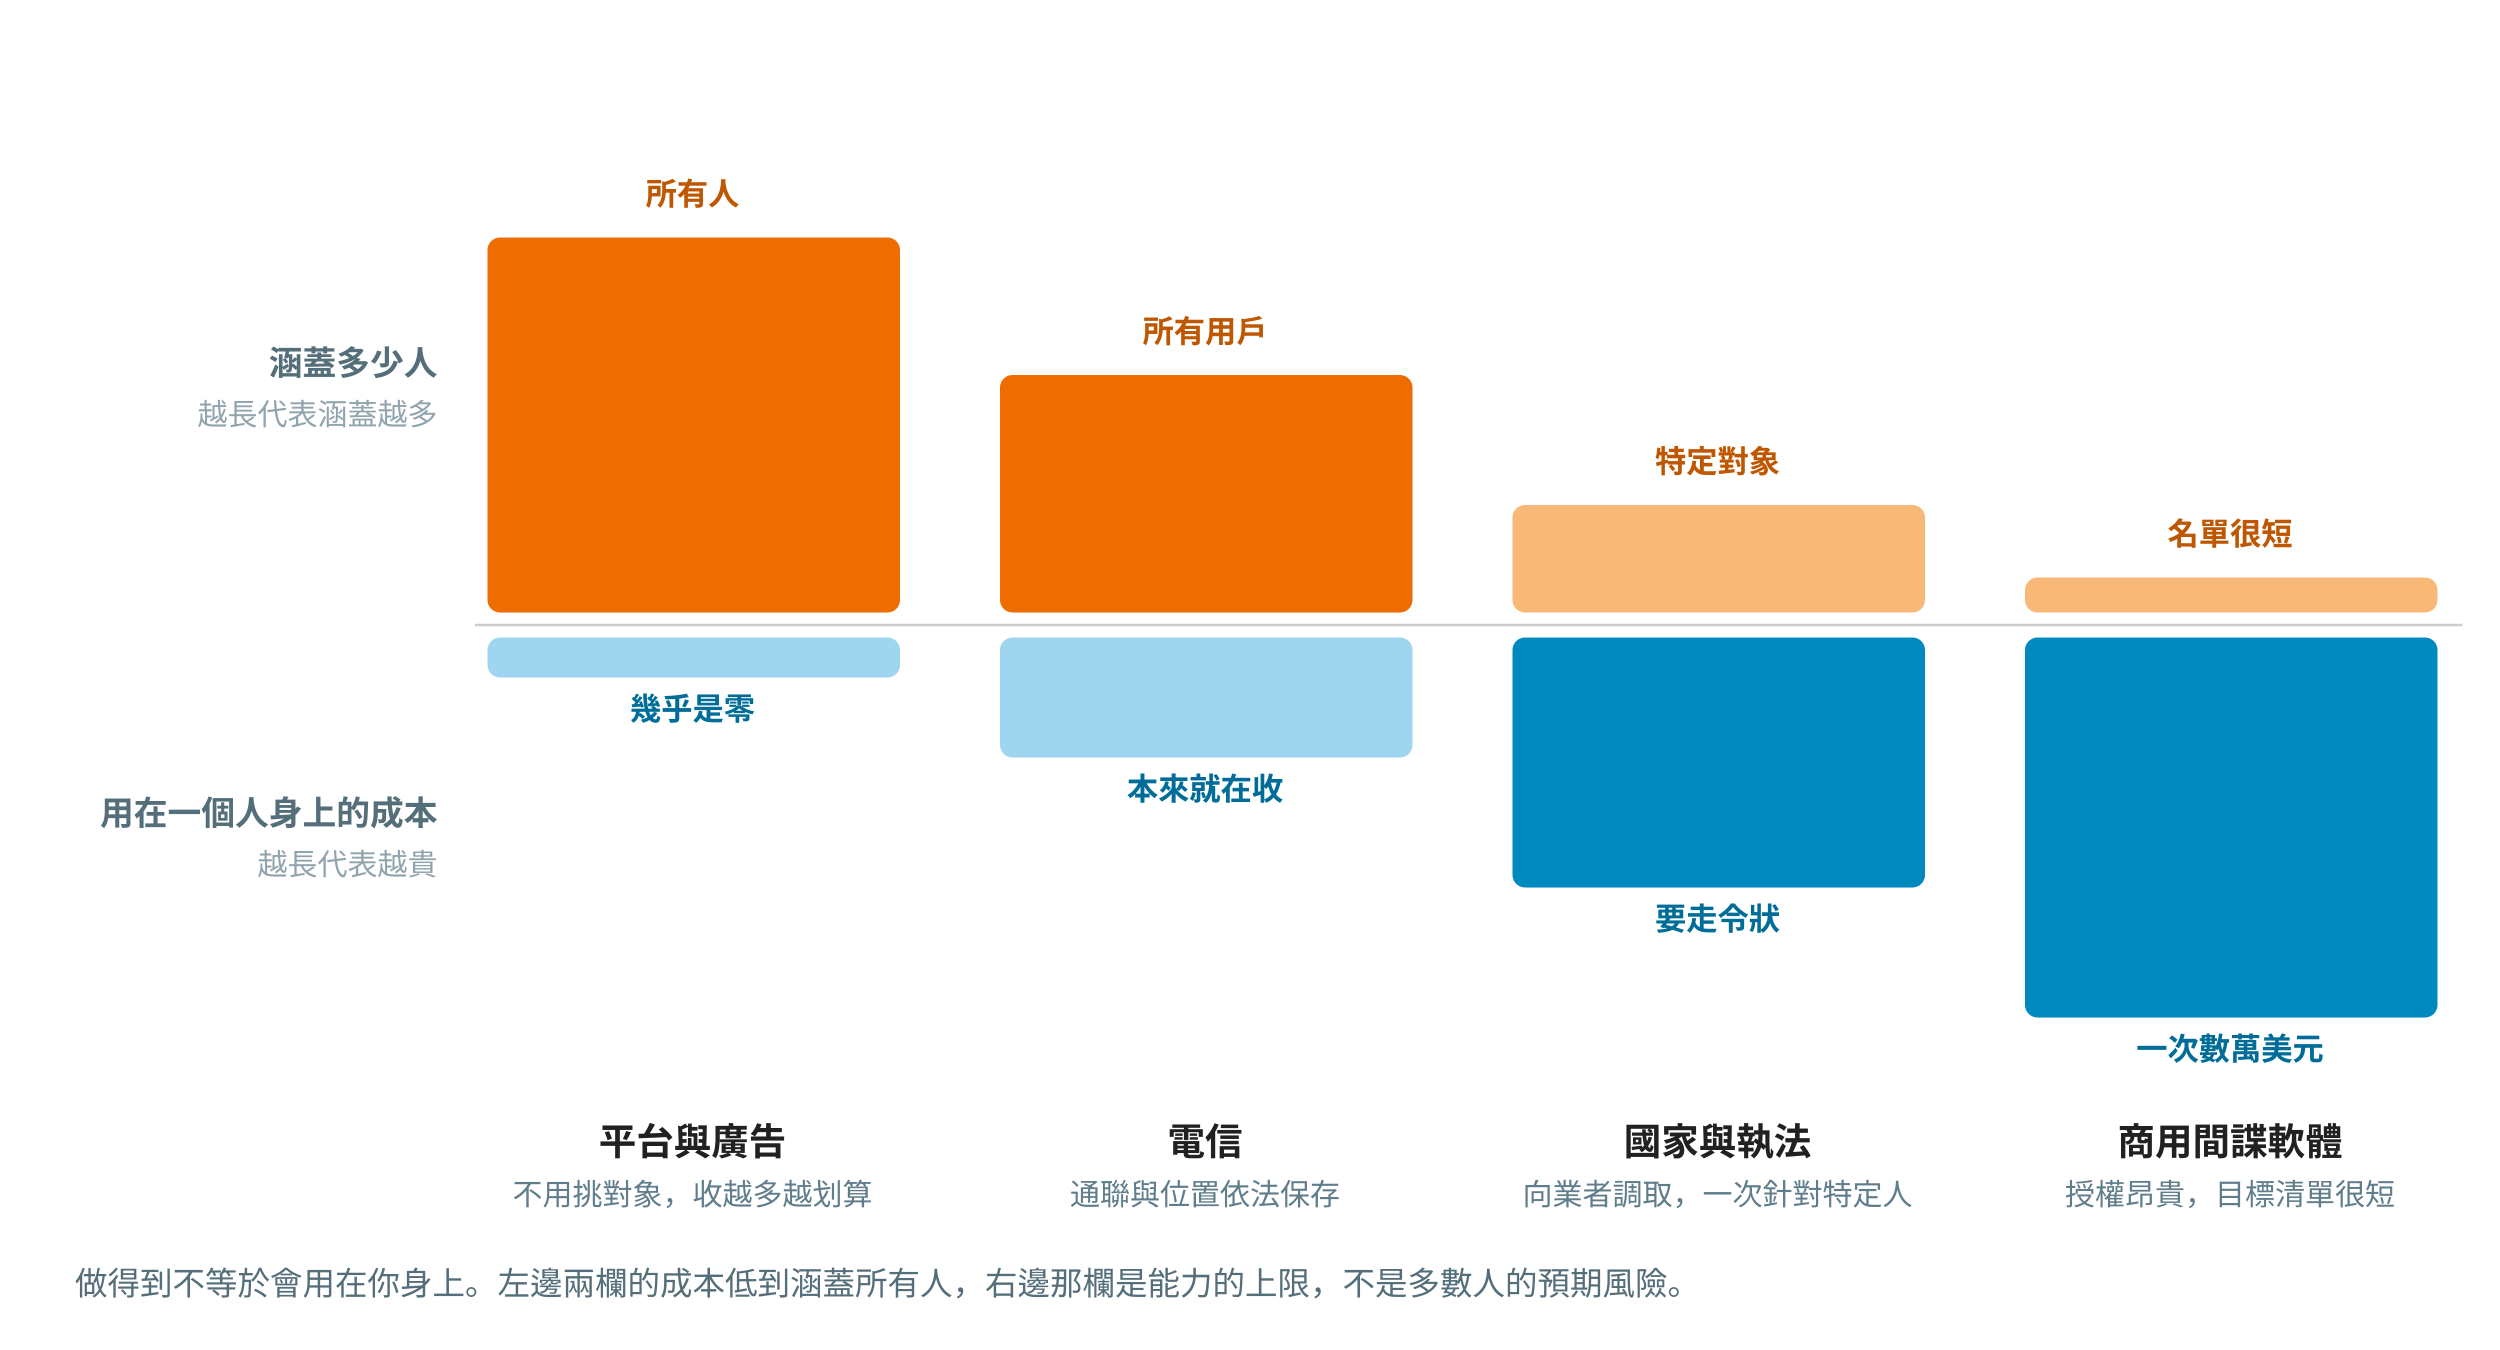
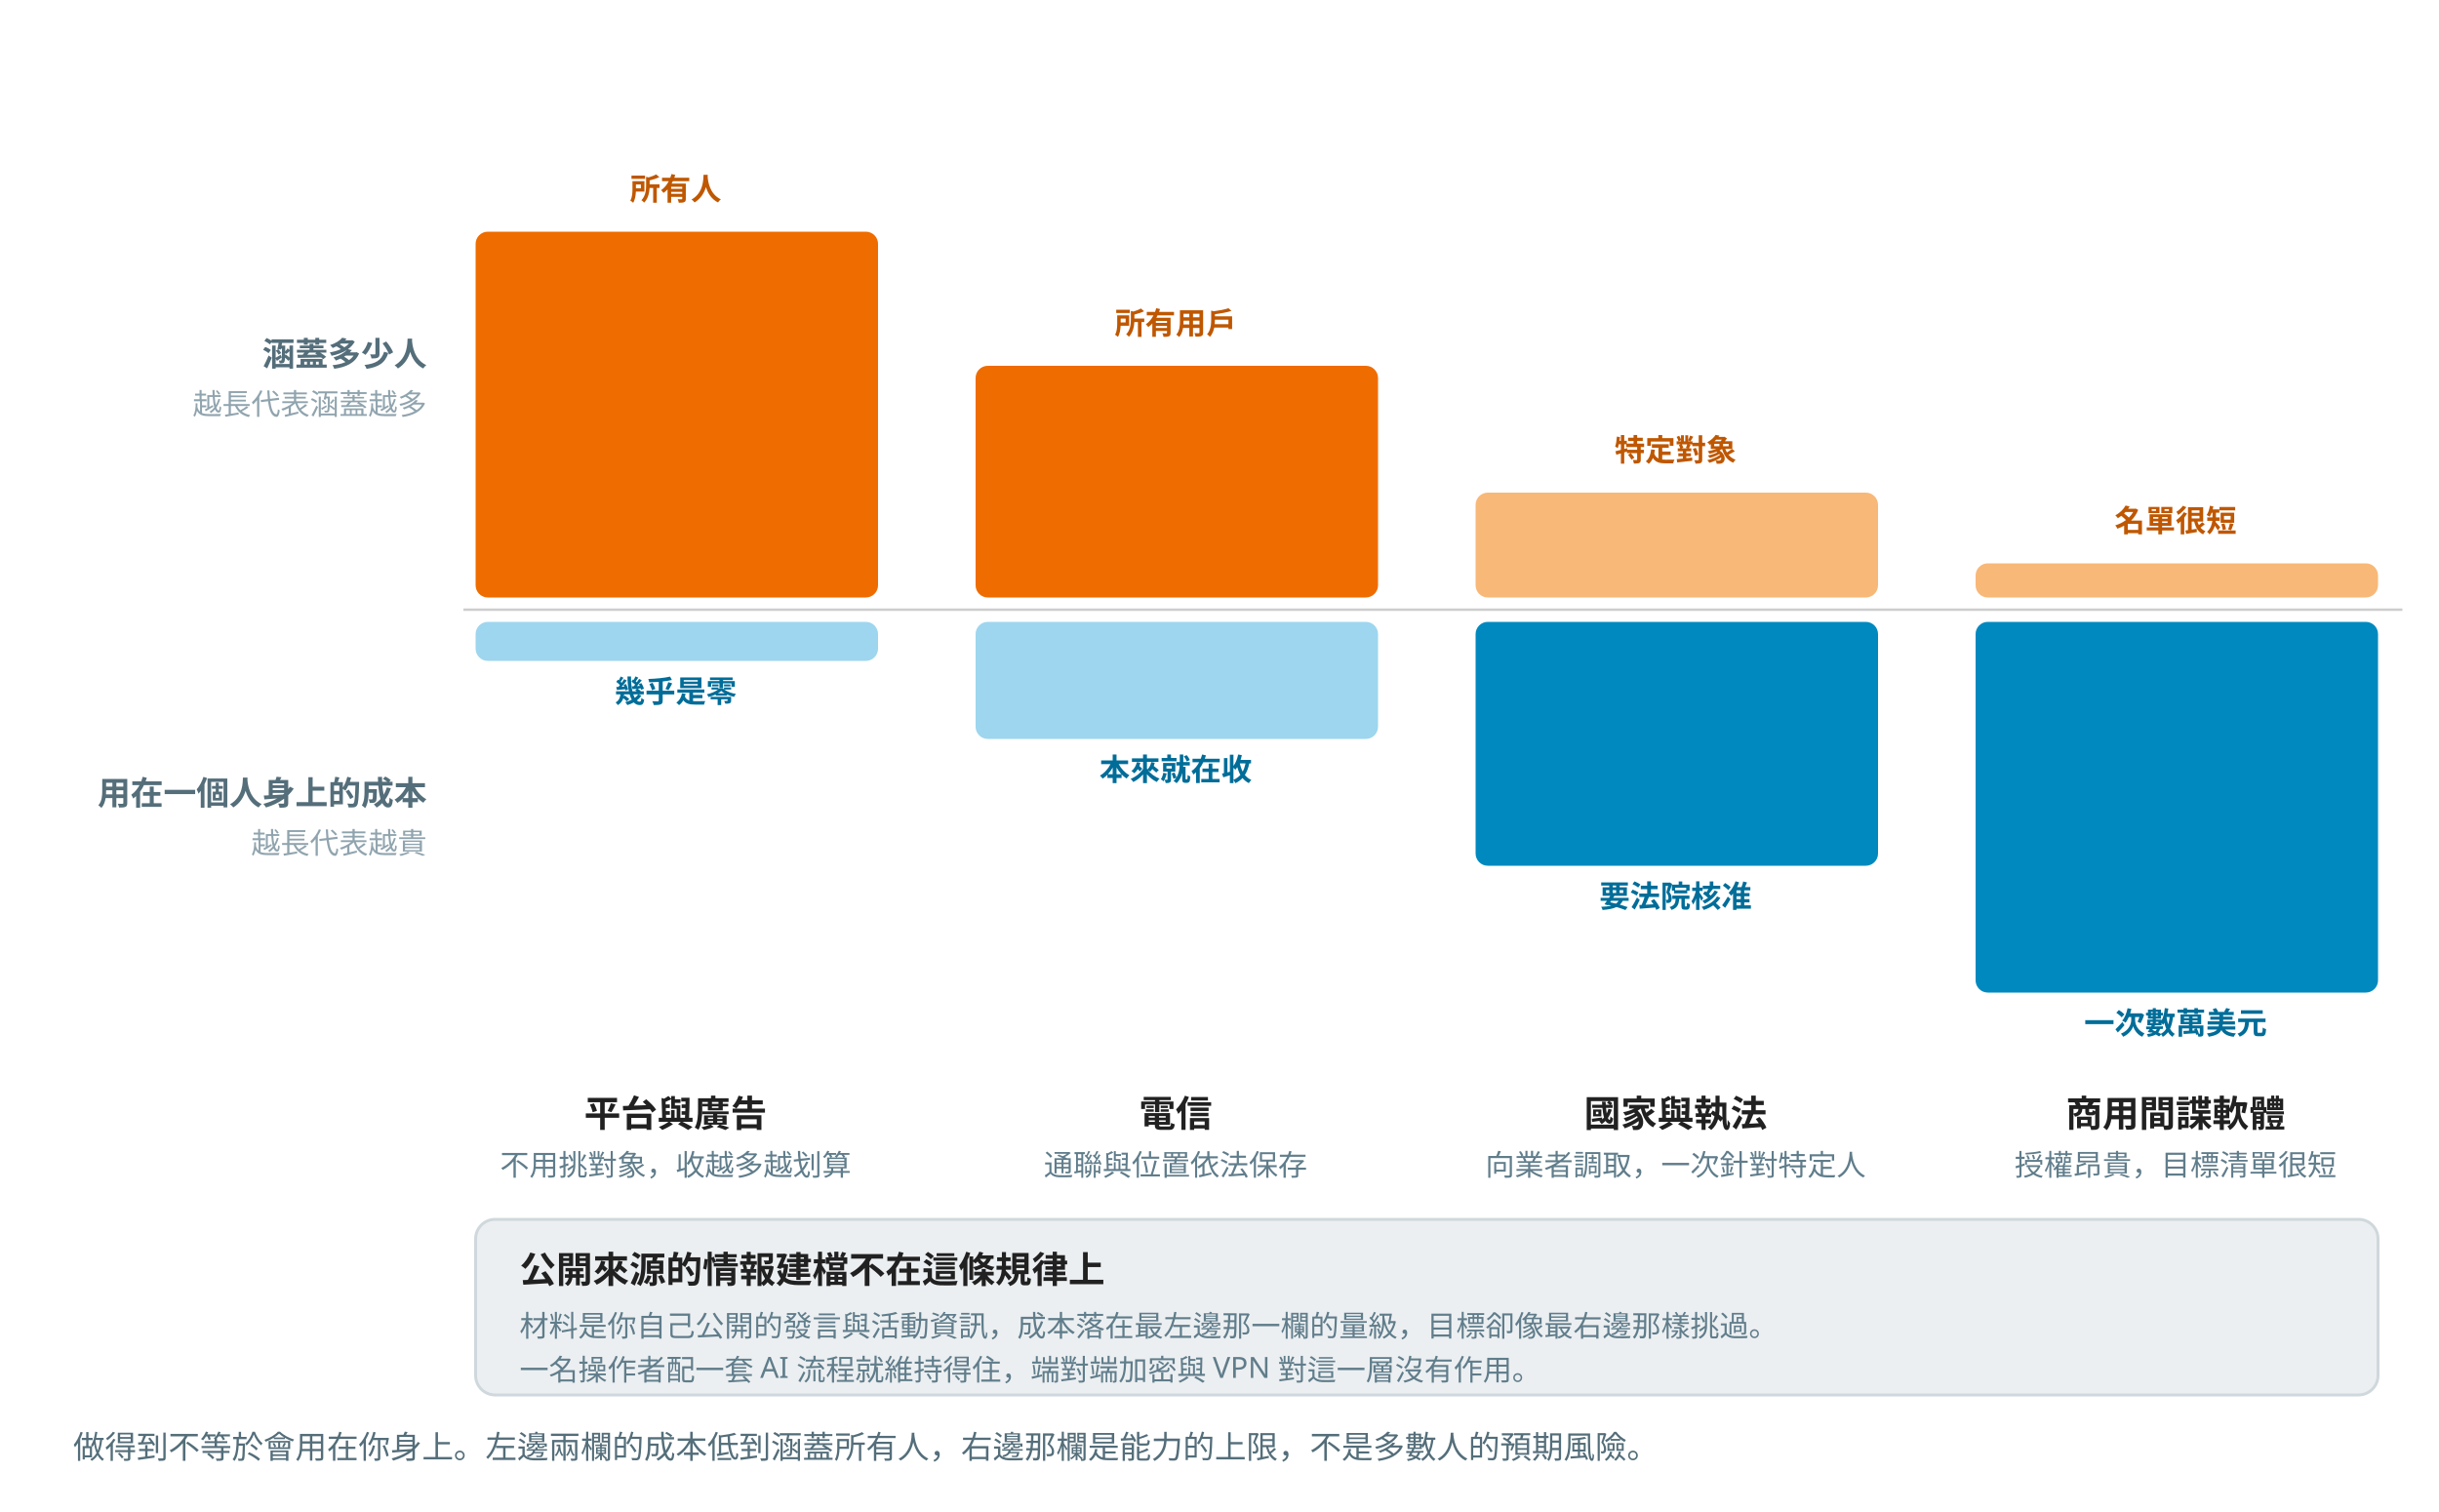
- <svg xmlns="http://www.w3.org/2000/svg" viewBox="0 0 1000 540" width="1000" height="540" role="img" aria-labelledby="title desc">
+ <svg xmlns="http://www.w3.org/2000/svg" viewBox="0 0 1000 620" width="1000" height="620" role="img" aria-labelledby="title desc">
  <style>
  /* 配色對齊 community/brand-assets.md 的色票。這個檔案是被 img 標籤引用的獨立 SVG，
     取不到頁面的 CSS 變數，只能寫死 hex。橙色給涵蓋範圍，左邊那兩欄涵蓋所有人，
     也是讀者實際最需要處理的兩層，跟站上其他示意圖的語意一致。 */
  text { font-family: "Noto Sans TC", "PingFang TC", "Microsoft JhengHei", "Hiragino Sans GB", "Source Han Sans TC", sans-serif; }
  .reach { fill: #ef6c00; }
  .reach-faint { fill: #f8b878; }
  .cost { fill: #0089bf; }
  .cost-faint { fill: #9dd6ee; }
  .mid-line { stroke: #cdcdcd; stroke-width: 1; }
  .side { fill: #546e7a; font-size: 13.5px; font-weight: 600; }
  .side-sub { fill: #90a4ae; font-size: 12px; }
  .layer { fill: #212121; font-size: 15px; font-weight: 600; }
  .note { fill: #607d8b; font-size: 12px; }
  .val { font-size: 12.5px; font-weight: 600; }
  .val-reach { fill: #bf5700; }
  .val-cost { fill: #006d99; }
  .foot { fill: #546e7a; font-size: 13px; }
+   .band { fill: #eceff1; stroke: #cfd8dc; stroke-width: 1.2; }

  @media (prefers-color-scheme: dark) {
    .reach { fill: #ff8c1a; }
    .reach-faint { fill: #9c5f1f; }
    .cost { fill: #4dbfff; }
    .cost-faint { fill: #24647f; }
    .mid-line { stroke: #45505a; }
    .side { fill: #b0bec5; }
    .side-sub { fill: #78909c; }
    .layer { fill: #eceff1; }
    .note { fill: #90a4ae; }
    .val-reach { fill: #ffb74d; }
    .val-cost { fill: #4dbfff; }
    .foot { fill: #b0bec5; }
+     .band { fill: #23292e; stroke: #4b565e; }
  }
</style>
  <text class="side" x="175" y="150" text-anchor="end">涵蓋多少人</text>
  <text class="side-sub" x="175" y="170" text-anchor="end">越長代表涵蓋越多</text>
  <text class="side" x="175" y="330" text-anchor="end">用在一個人身上的成本</text>
  <text class="side-sub" x="175" y="350" text-anchor="end">越長代表越貴</text>
  <line class="mid-line" x1="190" y1="250" x2="985" y2="250" />
  <rect class="reach" x="195" y="95" width="165" height="150" rx="5" />
  <text class="val val-reach" x="277" y="82" text-anchor="middle">所有人</text>
  <rect class="cost-faint" x="195" y="255" width="165" height="16" rx="5" />
  <text class="val val-cost" x="277" y="288" text-anchor="middle">幾乎是零</text>
  <rect class="reach" x="400" y="150" width="165" height="95" rx="5" />
  <text class="val val-reach" x="482" y="137" text-anchor="middle">所有用戶</text>
  <rect class="cost-faint" x="400" y="255" width="165" height="48" rx="5" />
  <text class="val val-cost" x="482" y="320" text-anchor="middle">本來就在收</text>
  <rect class="reach-faint" x="605" y="202" width="165" height="43" rx="5" />
  <text class="val val-reach" x="687" y="189" text-anchor="middle">特定對象</text>
  <rect class="cost" x="605" y="255" width="165" height="100" rx="5" />
-   <text class="val val-cost" x="687" y="372" text-anchor="middle">要走令狀</text>
+   <text class="val val-cost" x="687" y="372" text-anchor="middle">要法院核准</text>
  <rect class="reach-faint" x="810" y="231" width="165" height="14" rx="5" />
  <text class="val val-reach" x="892" y="218" text-anchor="middle">名單很短</text>
  <rect class="cost" x="810" y="255" width="165" height="152" rx="5" />
  <text class="val val-cost" x="892" y="424" text-anchor="middle">一次數萬美元</text>
  <text class="layer" x="277" y="462" text-anchor="middle">平台與廣告</text>
  <text class="note" x="277" y="482" text-anchor="middle">不用挑對象，收越多越划算</text>
  <text class="layer" x="482" y="462" text-anchor="middle">電信</text>
  <text class="note" x="482" y="482" text-anchor="middle">通聯與位置依法保存</text>
  <text class="layer" x="687" y="462" text-anchor="middle">國家與執法</text>
  <text class="note" x="687" y="482" text-anchor="middle">向業者調取，一次針對特定人</text>
  <text class="layer" x="892" y="462" text-anchor="middle">商用間諜軟體</text>
  <text class="note" x="892" y="482" text-anchor="middle">授權昂貴，目標清單很短</text>
-   <text class="foot" x="30" y="518">做得到不等於會用在你身上。左邊兩欄的成本低到涵蓋所有人，右邊那欄是能力的上限，不是多數人的預期風險。</text>
+   <rect class="band" x="195" y="500" width="780" height="72" rx="8" />
+   <text class="layer" x="213" y="526">公開來源的情報建檔不在這條規律上</text>
+   <text class="note" x="213" y="548">材料是你自己公開的發言與活動資訊，成本落在最左邊那一欄的量級，目標卻像最右邊那樣挑過。</text>
+   <text class="note" x="213" y="566">一名操作者配一套 AI 流程就維持得住，端對端加密與 VPN 對這一層沒有作用。</text>
+   <text class="foot" x="30" y="598">做得到不等於會用在你身上。左邊兩欄的成本低到涵蓋所有人，右邊那欄是能力的上限，不是多數人的預期風險。</text>
</svg>
